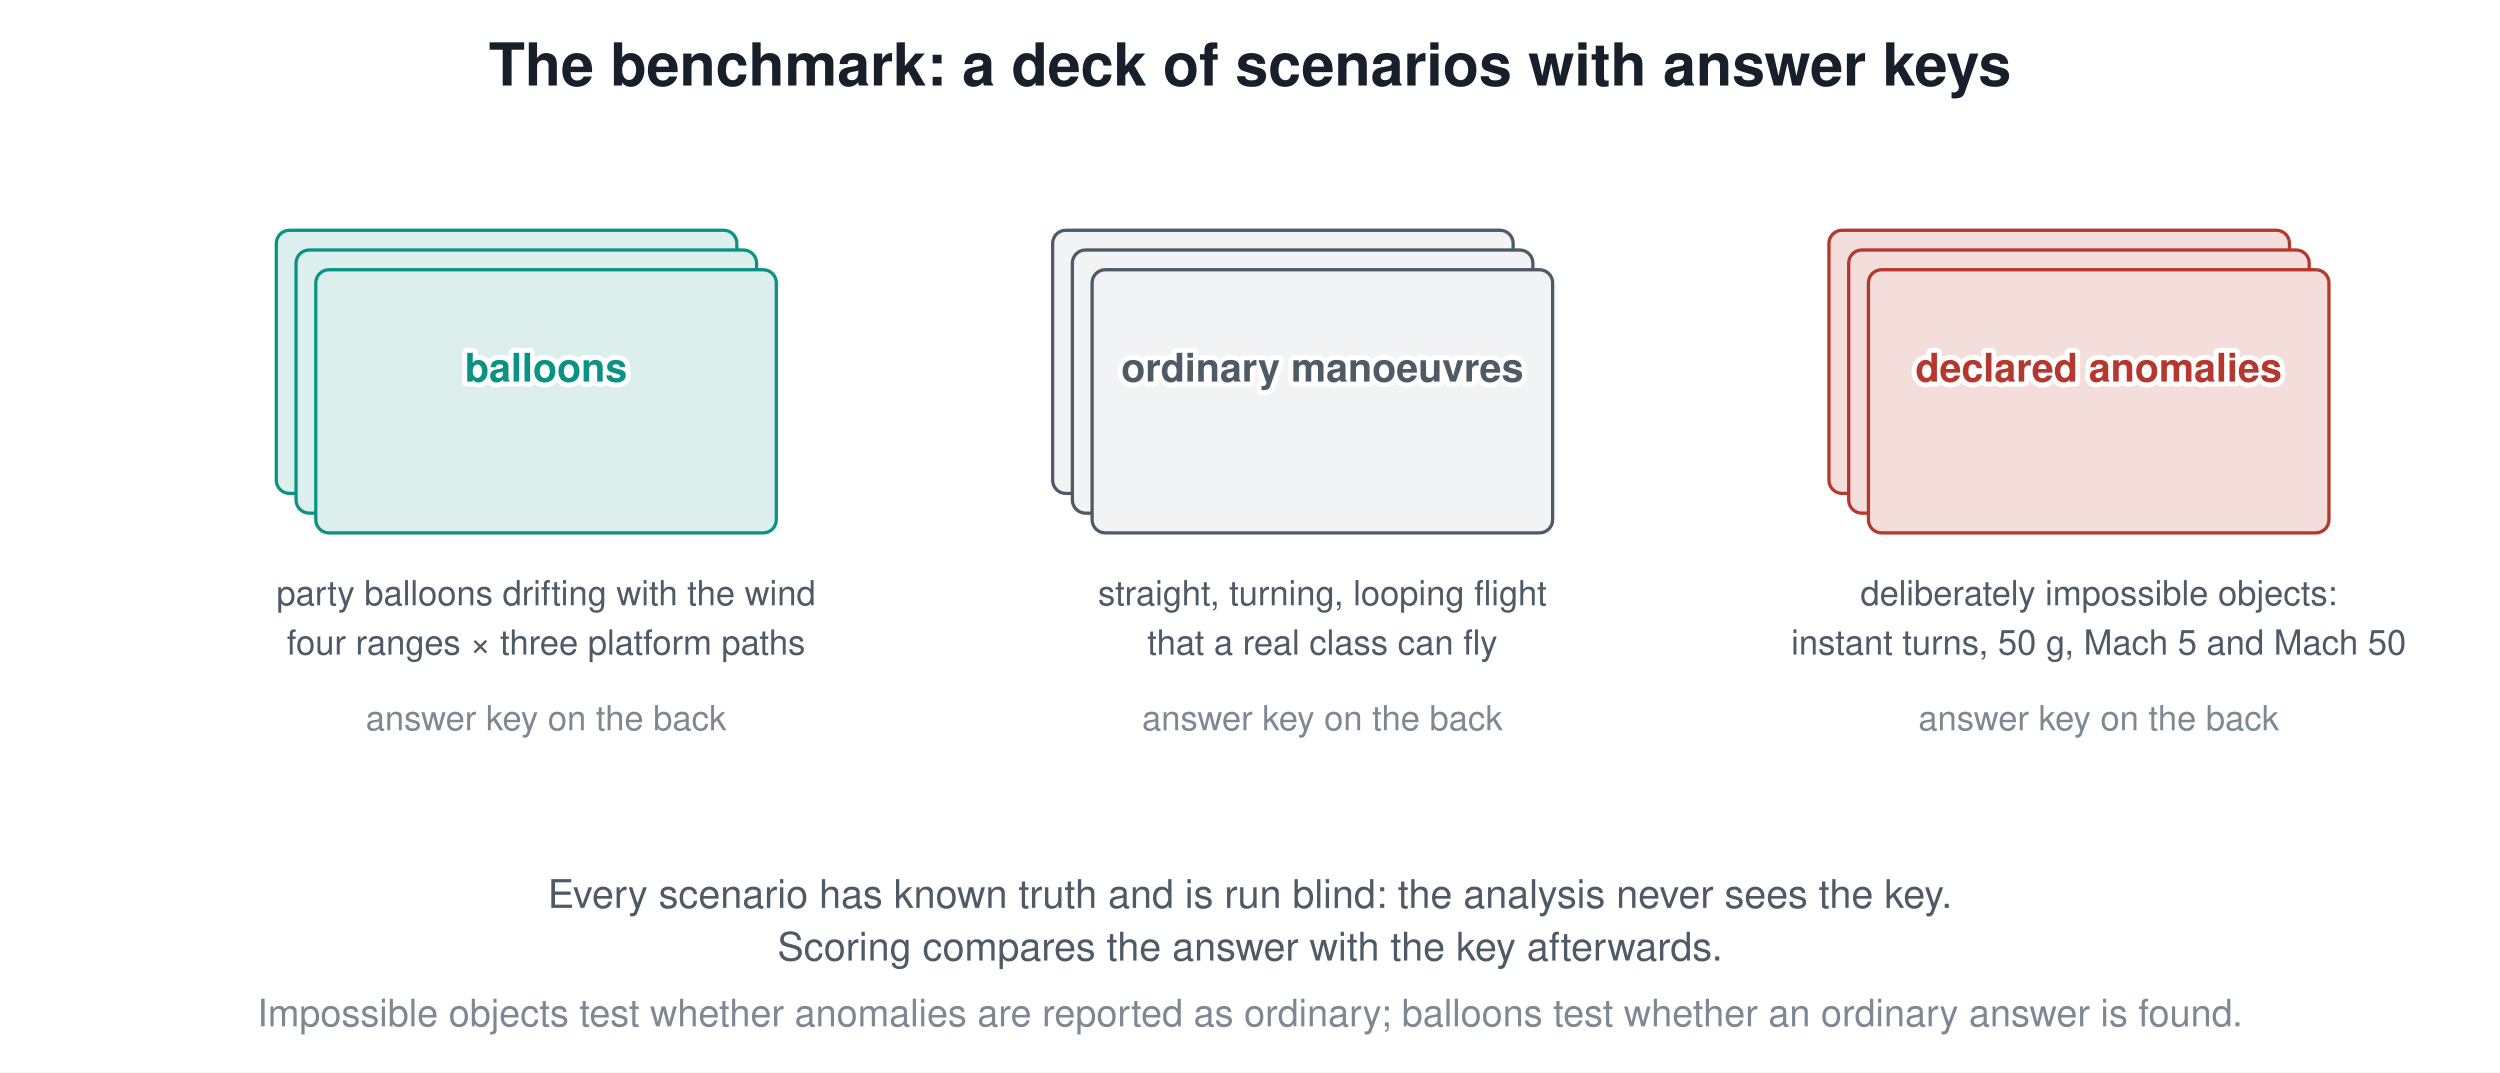
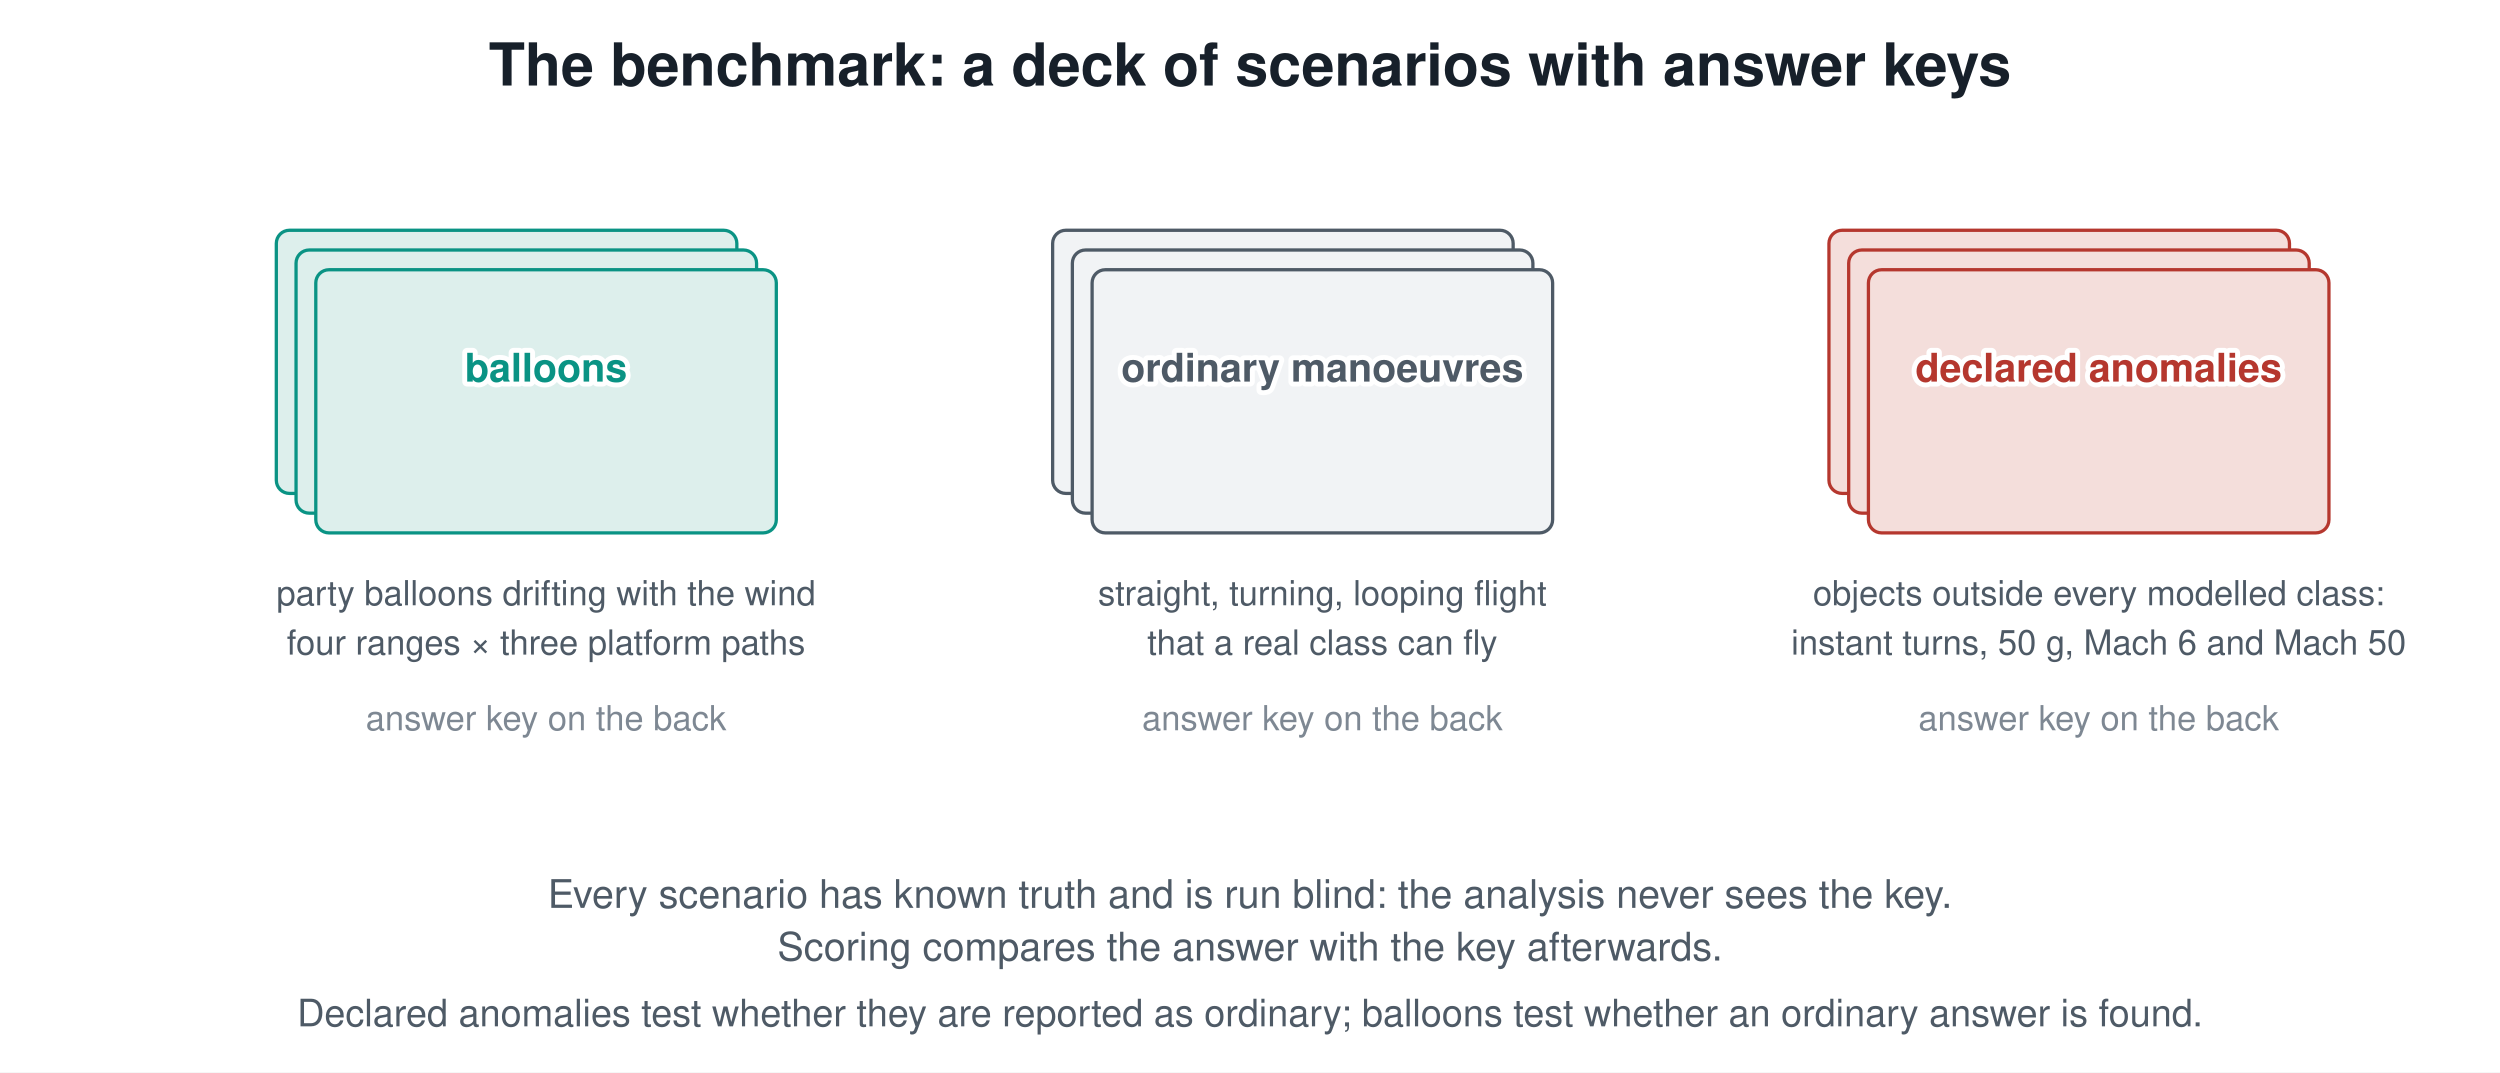
<svg xmlns="http://www.w3.org/2000/svg" width="760" height="326" viewBox="0 0 760 326" font-family="Helvetica, Arial, sans-serif">
  <rect width="760" height="326" fill="#FFFFFF" />
  <defs />
  <text x="380.0" y="26.0" font-family="Helvetica, Arial, sans-serif" font-size="18" font-weight="700" fill="#17202A" text-anchor="middle" style="">The benchmark: a deck of scenarios with answer keys</text>
  <rect x="84.0" y="70.0" width="140.0" height="80.0" rx="4" fill="#DDEFEC" stroke="#0A9384" stroke-width="1" />
  <rect x="90.0" y="76.0" width="140.0" height="80.0" rx="4" fill="#DDEFEC" stroke="#0A9384" stroke-width="1" />
  <rect x="96.0" y="82.0" width="140.0" height="80.0" rx="4" fill="#DDEFEC" stroke="#0A9384" stroke-width="1" />
  <text x="166.0" y="116.0" font-family="Helvetica, Arial, sans-serif" font-size="12" font-weight="700" fill="#0A9384" text-anchor="middle" style="paint-order:stroke;stroke:#FFFFFF;stroke-width:3px;stroke-linejoin:round;">balloons</text>
  <text x="166.0" y="184.0" font-family="Helvetica, Arial, sans-serif" font-size="10.5" font-weight="normal" fill="#4E5A66" text-anchor="middle" style="paint-order:stroke;stroke:#FFFFFF;stroke-width:3px;stroke-linejoin:round;">party balloons drifting with the wind</text>
  <text x="166.0" y="199.0" font-family="Helvetica, Arial, sans-serif" font-size="10.5" font-weight="normal" fill="#4E5A66" text-anchor="middle" style="paint-order:stroke;stroke:#FFFFFF;stroke-width:3px;stroke-linejoin:round;">four ranges × three platform paths</text>
  <text x="166.0" y="222.0" font-family="Helvetica, Arial, sans-serif" font-size="10.5" font-weight="normal" fill="#7E8893" text-anchor="middle" style="paint-order:stroke;stroke:#FFFFFF;stroke-width:3px;stroke-linejoin:round;">answer key on the back</text>
  <rect x="320.0" y="70.0" width="140.0" height="80.0" rx="4" fill="#F1F3F5" stroke="#4E5A66" stroke-width="1" />
  <rect x="326.0" y="76.0" width="140.0" height="80.0" rx="4" fill="#F1F3F5" stroke="#4E5A66" stroke-width="1" />
  <rect x="332.0" y="82.0" width="140.0" height="80.0" rx="4" fill="#F1F3F5" stroke="#4E5A66" stroke-width="1" />
  <text x="402.0" y="116.0" font-family="Helvetica, Arial, sans-serif" font-size="12" font-weight="700" fill="#4E5A66" text-anchor="middle" style="paint-order:stroke;stroke:#FFFFFF;stroke-width:3px;stroke-linejoin:round;">ordinary manoeuvres</text>
  <text x="402.0" y="184.0" font-family="Helvetica, Arial, sans-serif" font-size="10.5" font-weight="normal" fill="#4E5A66" text-anchor="middle" style="paint-order:stroke;stroke:#FFFFFF;stroke-width:3px;stroke-linejoin:round;">straight, turning, looping flight</text>
  <text x="402.0" y="199.0" font-family="Helvetica, Arial, sans-serif" font-size="10.5" font-weight="normal" fill="#4E5A66" text-anchor="middle" style="paint-order:stroke;stroke:#FFFFFF;stroke-width:3px;stroke-linejoin:round;">that a real class can fly</text>
  <text x="402.0" y="222.0" font-family="Helvetica, Arial, sans-serif" font-size="10.5" font-weight="normal" fill="#7E8893" text-anchor="middle" style="paint-order:stroke;stroke:#FFFFFF;stroke-width:3px;stroke-linejoin:round;">answer key on the back</text>
  <rect x="556.0" y="70.0" width="140.0" height="80.0" rx="4" fill="#F4DEDB" stroke="#B5372E" stroke-width="1" />
  <rect x="562.0" y="76.0" width="140.0" height="80.0" rx="4" fill="#F4DEDB" stroke="#B5372E" stroke-width="1" />
  <rect x="568.0" y="82.0" width="140.0" height="80.0" rx="4" fill="#F4DEDB" stroke="#B5372E" stroke-width="1" />
  <text x="638.0" y="116.0" font-family="Helvetica, Arial, sans-serif" font-size="12" font-weight="700" fill="#B5372E" text-anchor="middle" style="paint-order:stroke;stroke:#FFFFFF;stroke-width:3px;stroke-linejoin:round;">declared anomalies</text>
-   <text x="638.0" y="184.0" font-family="Helvetica, Arial, sans-serif" font-size="10.5" font-weight="normal" fill="#4E5A66" text-anchor="middle" style="paint-order:stroke;stroke:#FFFFFF;stroke-width:3px;stroke-linejoin:round;">deliberately impossible objects:</text>
-   <text x="638.0" y="199.0" font-family="Helvetica, Arial, sans-serif" font-size="10.5" font-weight="normal" fill="#4E5A66" text-anchor="middle" style="paint-order:stroke;stroke:#FFFFFF;stroke-width:3px;stroke-linejoin:round;">instant turns, 50 g, Mach 5 and Mach 50</text>
+   <text x="638.0" y="184.0" font-family="Helvetica, Arial, sans-serif" font-size="10.5" font-weight="normal" fill="#4E5A66" text-anchor="middle" style="paint-order:stroke;stroke:#FFFFFF;stroke-width:3px;stroke-linejoin:round;">objects outside every modelled class:</text>
+   <text x="638.0" y="199.0" font-family="Helvetica, Arial, sans-serif" font-size="10.5" font-weight="normal" fill="#4E5A66" text-anchor="middle" style="paint-order:stroke;stroke:#FFFFFF;stroke-width:3px;stroke-linejoin:round;">instant turns, 50 g, Mach 6 and Mach 50</text>
  <text x="638.0" y="222.0" font-family="Helvetica, Arial, sans-serif" font-size="10.5" font-weight="normal" fill="#7E8893" text-anchor="middle" style="paint-order:stroke;stroke:#FFFFFF;stroke-width:3px;stroke-linejoin:round;">answer key on the back</text>
  <text x="380.0" y="276.0" font-family="Helvetica, Arial, sans-serif" font-size="12" font-weight="normal" fill="#4E5A66" text-anchor="middle" style="paint-order:stroke;stroke:#FFFFFF;stroke-width:3px;stroke-linejoin:round;">Every scenario has known truth and is run blind: the analysis never sees the key.</text>
  <text x="380.0" y="292.0" font-family="Helvetica, Arial, sans-serif" font-size="12" font-weight="normal" fill="#4E5A66" text-anchor="middle" style="paint-order:stroke;stroke:#FFFFFF;stroke-width:3px;stroke-linejoin:round;">Scoring compares the answer with the key afterwards.</text>
-   <text x="380.0" y="312.0" font-family="Helvetica, Arial, sans-serif" font-size="11.5" font-weight="normal" fill="#7E8893" text-anchor="middle" style="paint-order:stroke;stroke:#FFFFFF;stroke-width:3px;stroke-linejoin:round;">Impossible objects test whether anomalies are reported as ordinary; balloons test whether an ordinary answer is found.</text>
+   <text x="380.0" y="312.0" font-family="Helvetica, Arial, sans-serif" font-size="11.5" font-weight="normal" fill="#4E5A66" text-anchor="middle" style="paint-order:stroke;stroke:#FFFFFF;stroke-width:3px;stroke-linejoin:round;">Declared anomalies test whether they are reported as ordinary; balloons test whether an ordinary answer is found.</text>
</svg>
